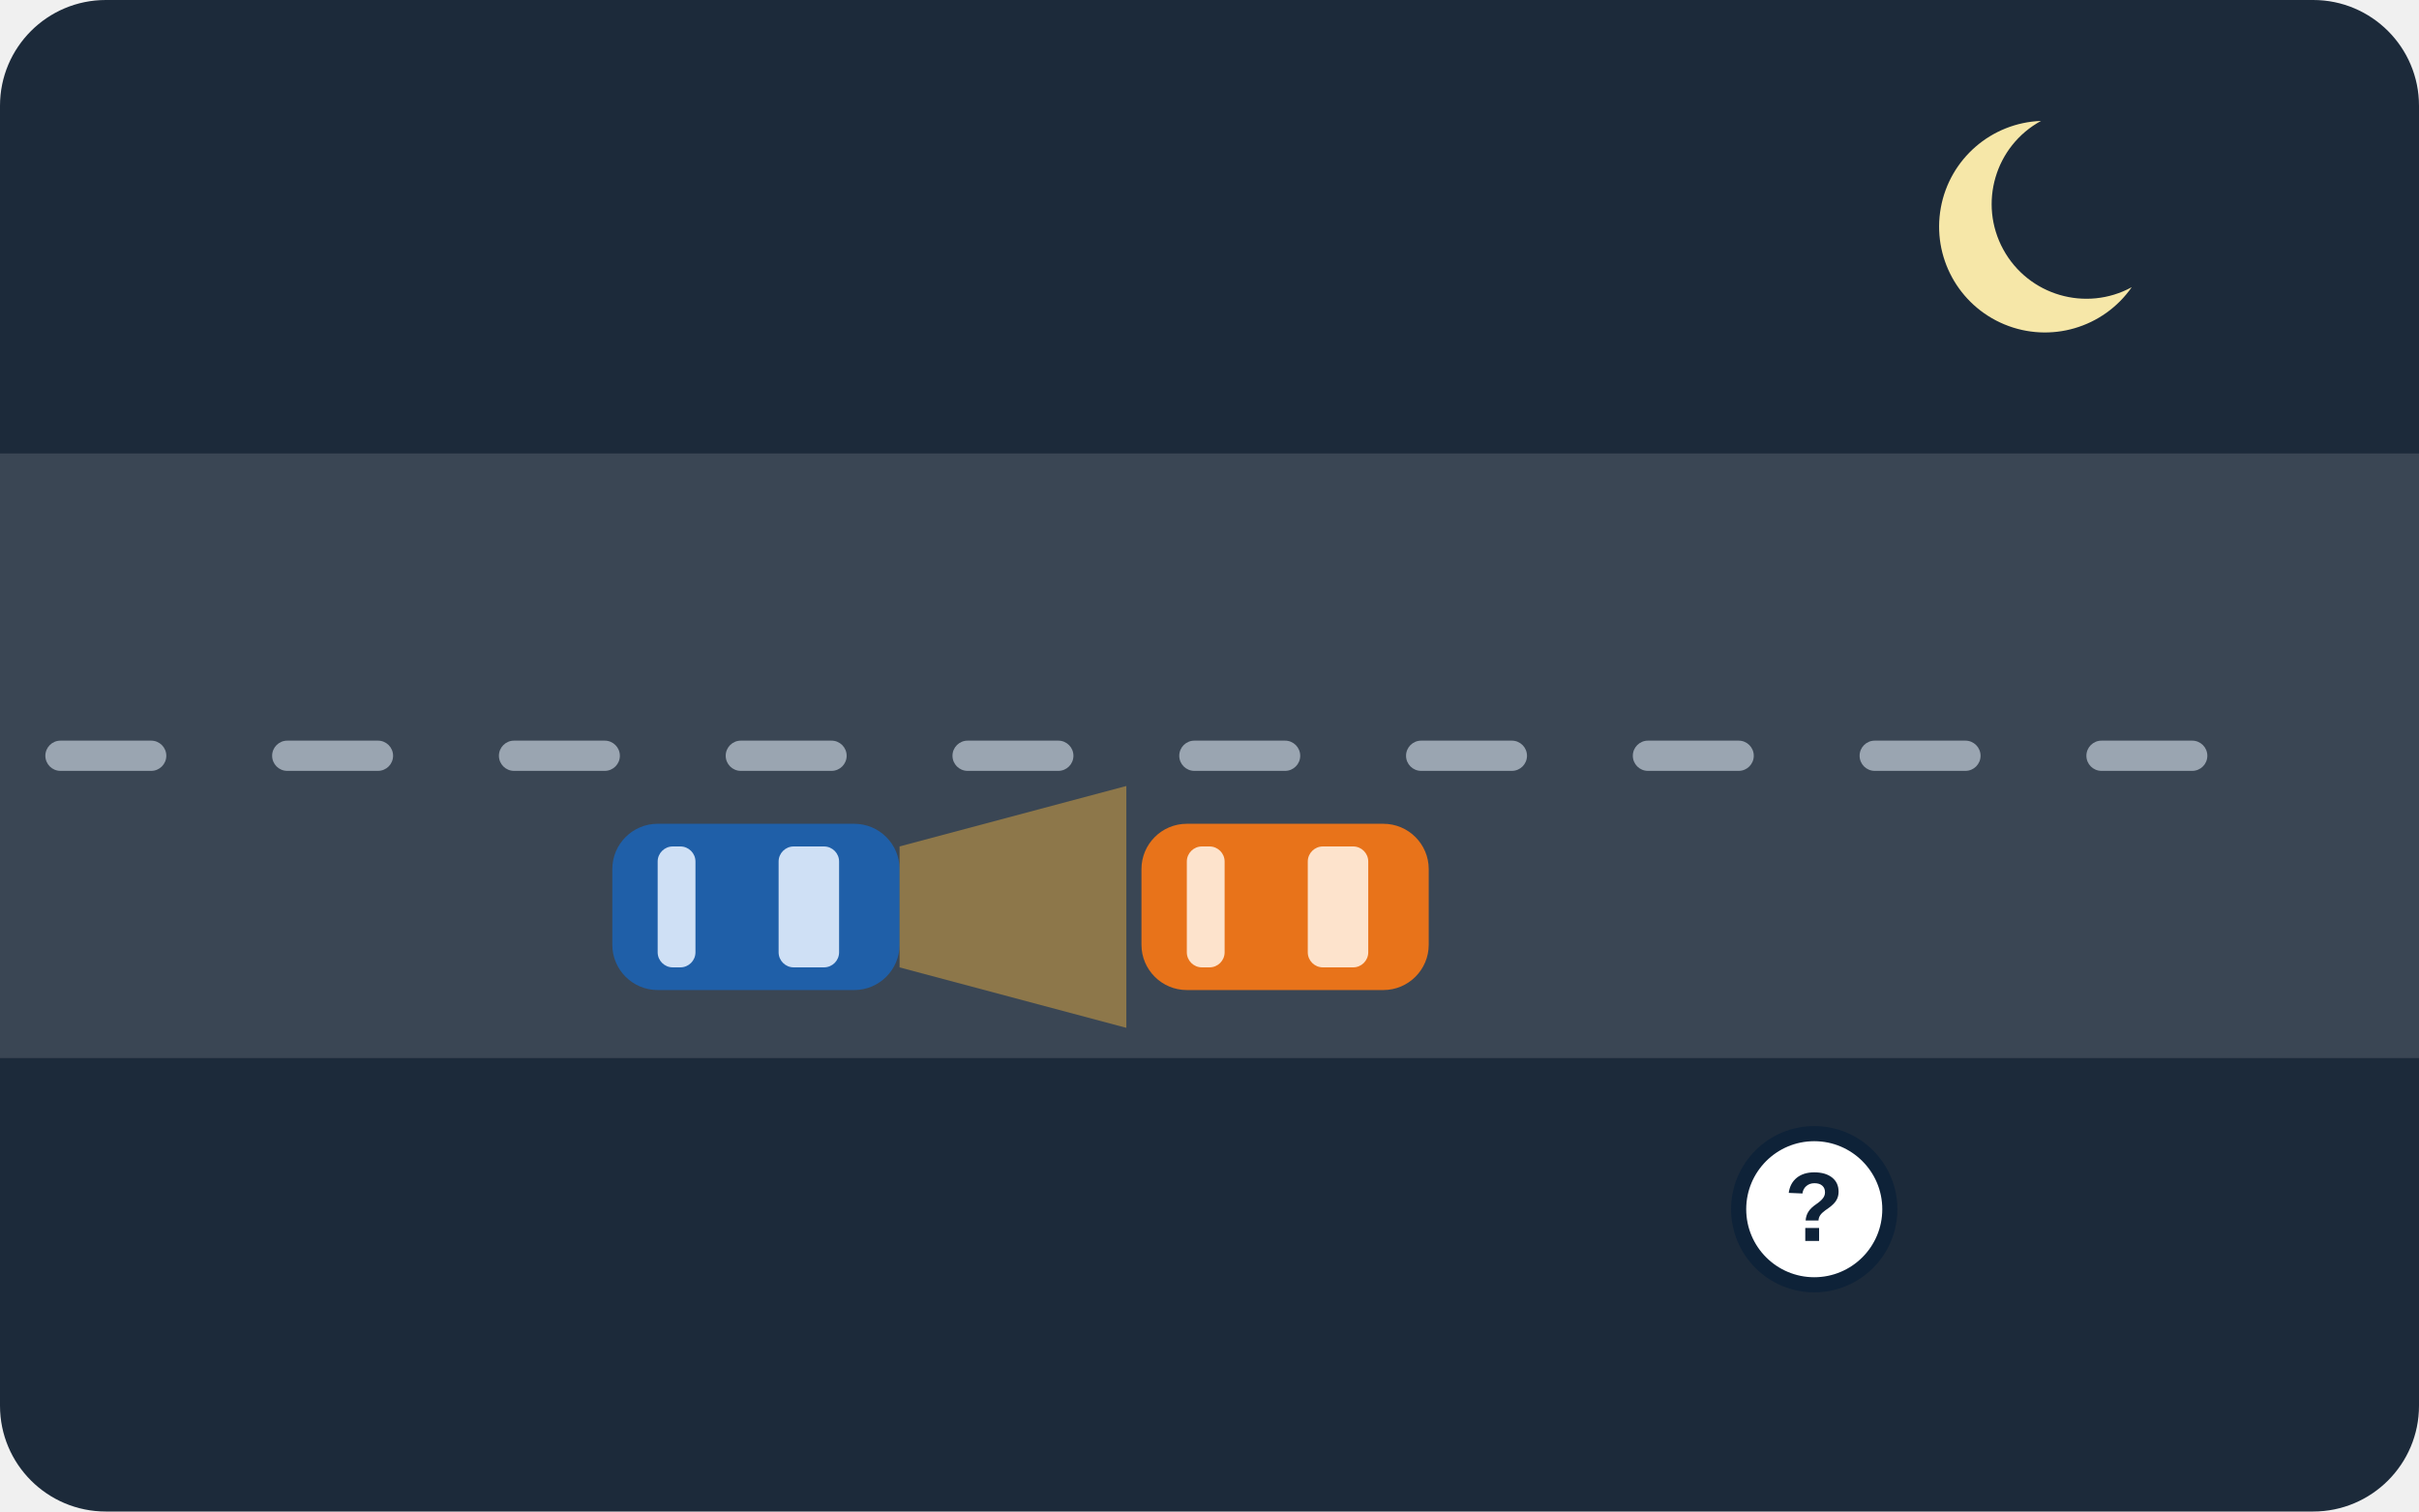
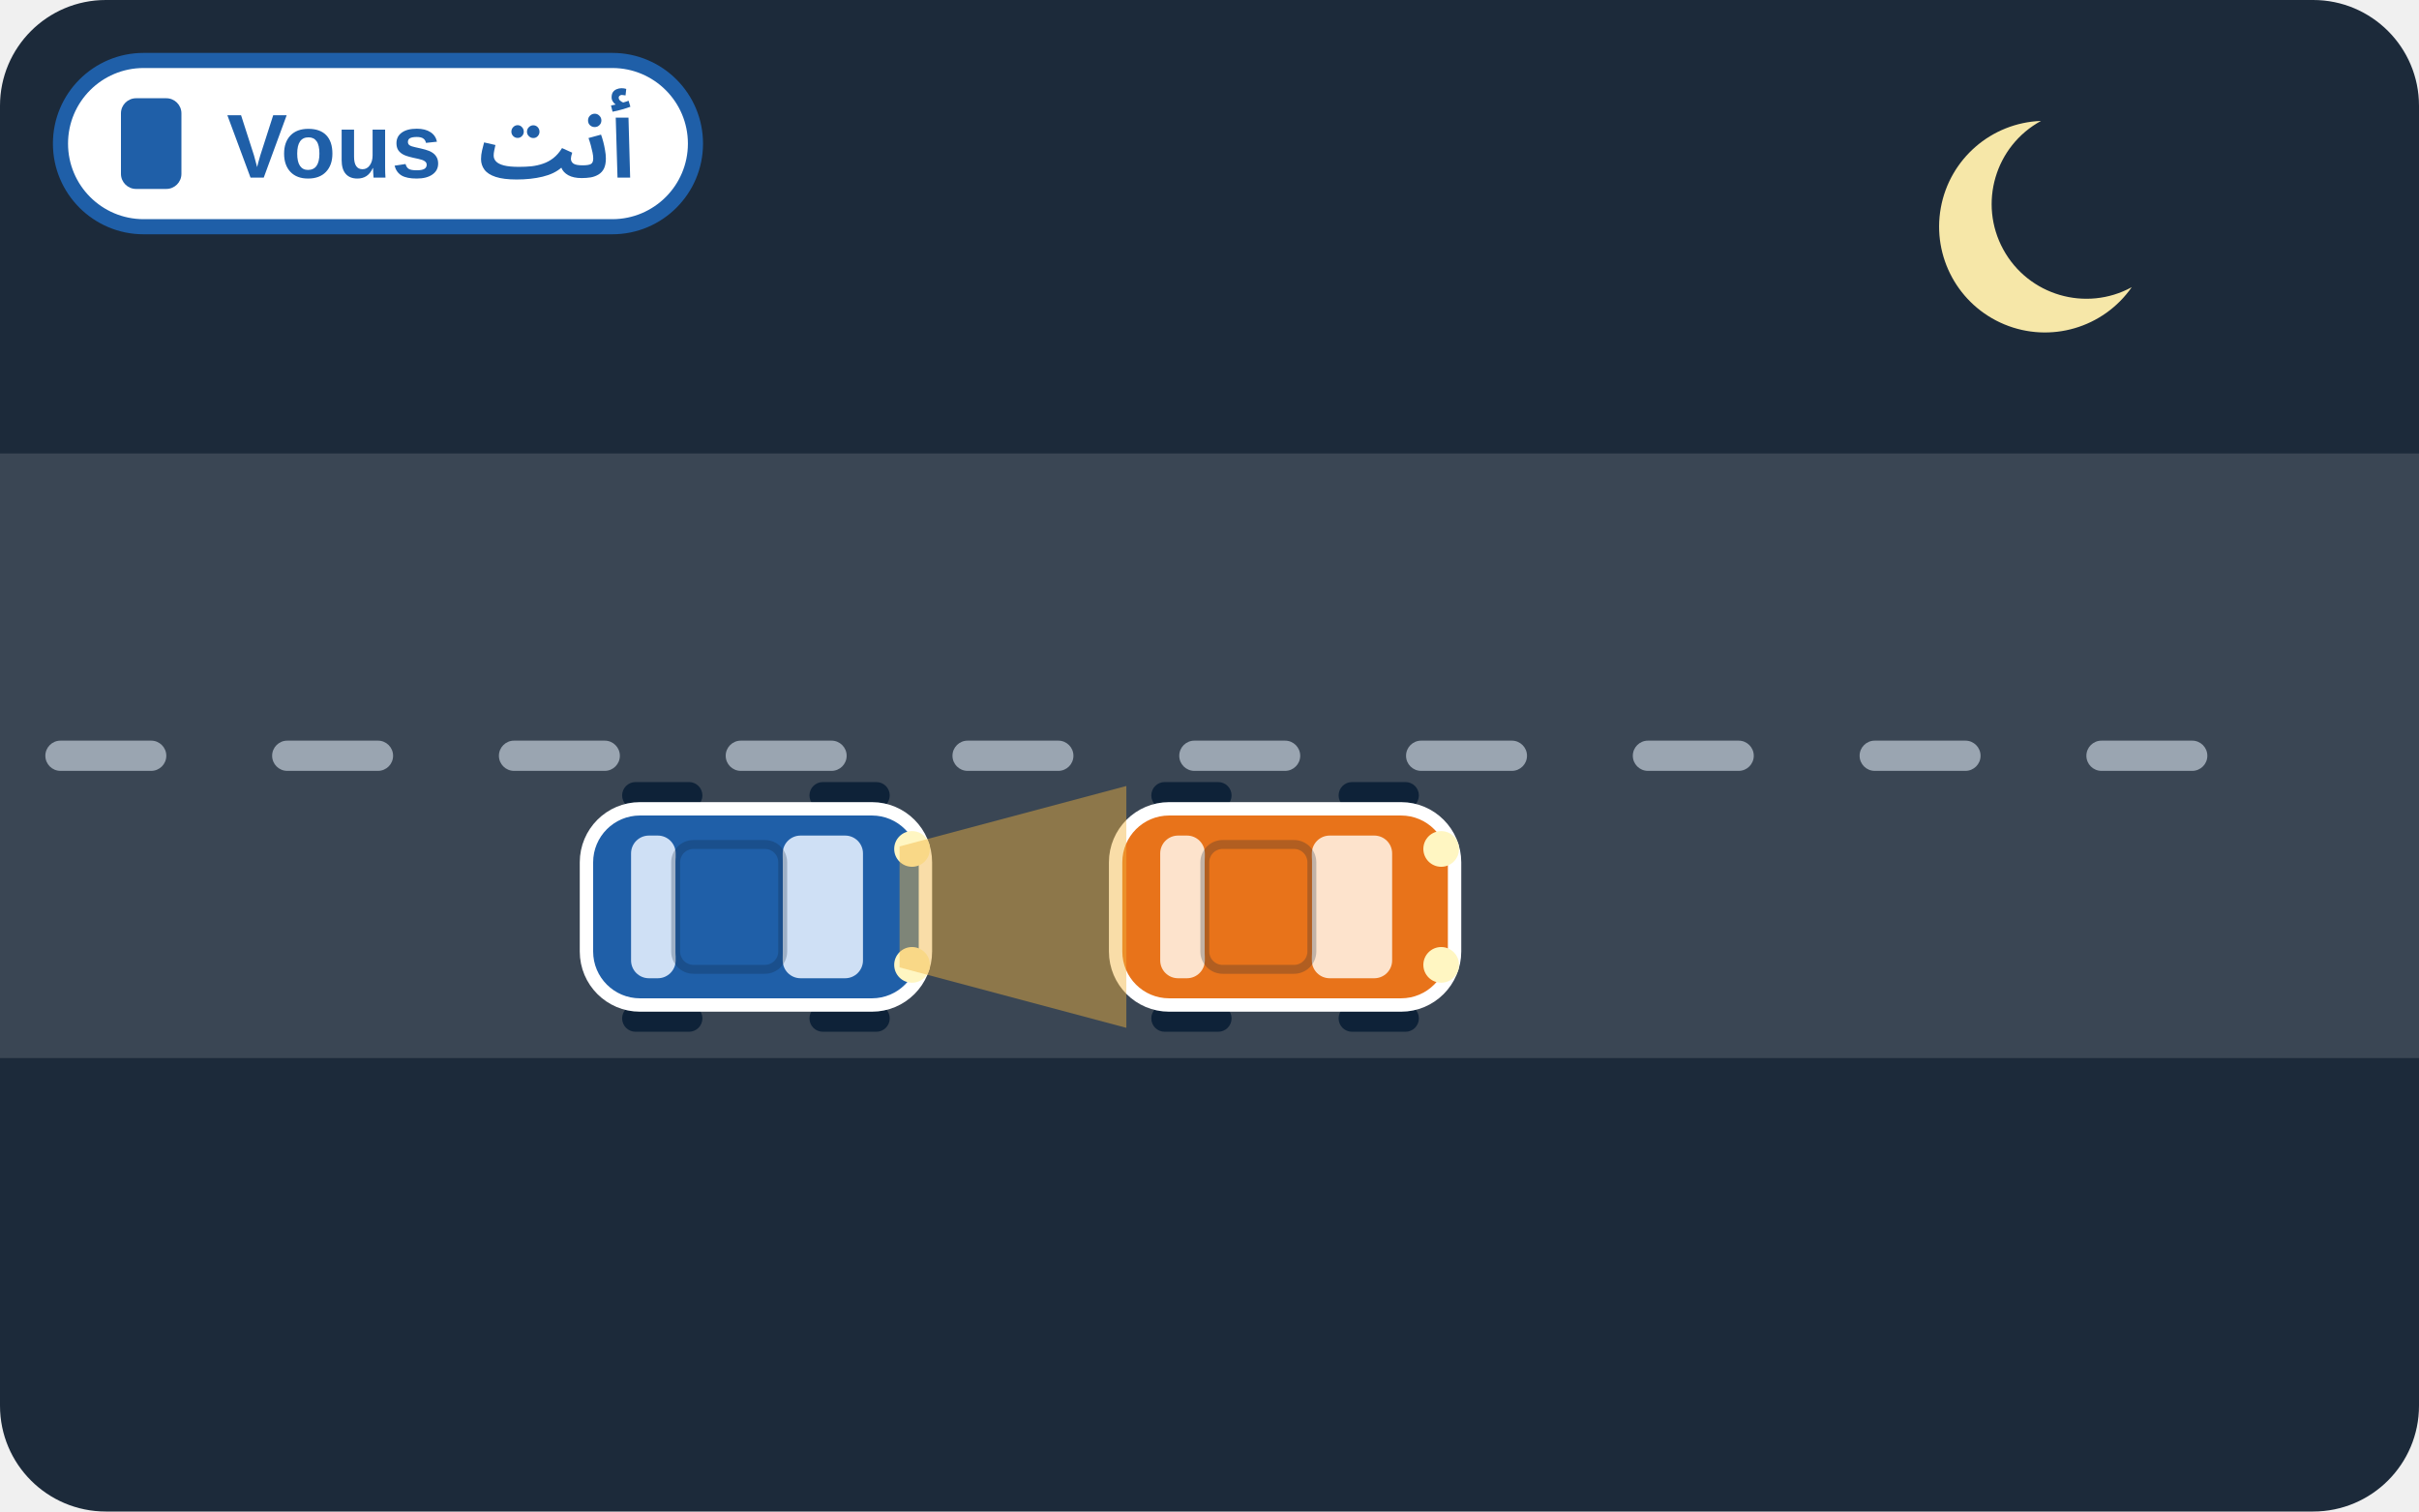
<svg xmlns="http://www.w3.org/2000/svg" viewBox="0 0 320 200">
+   <defs>
+     <g id="v-bleu">
+       <rect x="-14" y="-15" width="3" height="9" rx="1.5" fill="#0E2238" />
+       <rect x="11" y="-15" width="3" height="9" rx="1.5" fill="#0E2238" />
+       <rect x="-14" y="6" width="3" height="9" rx="1.5" fill="#0E2238" />
+       <rect x="11" y="6" width="3" height="9" rx="1.5" fill="#0E2238" />
+       <rect x="-11" y="-19" width="22" height="38" rx="6" fill="#1F5FA8" stroke="#fff" stroke-width="1.5" />
+       <rect x="-8" y="-12" width="16" height="9" rx="2" fill="#CFE0F5" />
+       <rect x="-8" y="9" width="16" height="5" rx="2" fill="#CFE0F5" />
+       <rect x="-7" y="-3" width="14" height="12" rx="2" fill="#1F5FA8" stroke="#0E2238" stroke-opacity=".25" stroke-width="1" />
+       <circle cx="-6.5" cy="-17.5" r="2" fill="#FFF6C2" />
+       <circle cx="6.5" cy="-17.5" r="2" fill="#FFF6C2" />
+     </g>
+     <g id="v-orange">
+       <rect x="-14" y="-15" width="3" height="9" rx="1.5" fill="#0E2238" />
+       <rect x="11" y="-15" width="3" height="9" rx="1.5" fill="#0E2238" />
+       <rect x="-14" y="6" width="3" height="9" rx="1.5" fill="#0E2238" />
+       <rect x="11" y="6" width="3" height="9" rx="1.5" fill="#0E2238" />
+       <rect x="-11" y="-19" width="22" height="38" rx="6" fill="#E8731A" stroke="#fff" stroke-width="1.5" />
+       <rect x="-8" y="-12" width="16" height="9" rx="2" fill="#FDE3CC" />
+       <rect x="-8" y="9" width="16" height="5" rx="2" fill="#FDE3CC" />
+       <rect x="-7" y="-3" width="14" height="12" rx="2" fill="#E8731A" stroke="#0E2238" stroke-opacity=".25" stroke-width="1" />
+       <circle cx="-6.5" cy="-17.5" r="2" fill="#FFF6C2" />
+       <circle cx="6.5" cy="-17.5" r="2" fill="#FFF6C2" />
+     </g>
+   </defs>
  <rect width="320" height="200" rx="14" fill="#1C2A3A" />
  <rect x="0" y="60" width="320" height="80" fill="#3A4654" />
  <rect x="6" y="98" width="16" height="4" rx="2" fill="#9AA5B1" />
  <rect x="36" y="98" width="16" height="4" rx="2" fill="#9AA5B1" />
  <rect x="66" y="98" width="16" height="4" rx="2" fill="#9AA5B1" />
  <rect x="96" y="98" width="16" height="4" rx="2" fill="#9AA5B1" />
  <rect x="126" y="98" width="16" height="4" rx="2" fill="#9AA5B1" />
  <rect x="156" y="98" width="16" height="4" rx="2" fill="#9AA5B1" />
  <rect x="186" y="98" width="16" height="4" rx="2" fill="#9AA5B1" />
  <rect x="216" y="98" width="16" height="4" rx="2" fill="#9AA5B1" />
  <rect x="246" y="98" width="16" height="4" rx="2" fill="#9AA5B1" />
  <rect x="276" y="98" width="16" height="4" rx="2" fill="#9AA5B1" />
  <path d="M270 16a14 14 0 1 0 12 22a11 11 0 1 1 -12 -22z" fill="#F6E7A8" />
-   <g transform="translate(100 120) rotate(90)">
-     <rect x="-11" y="-19" width="22" height="38" rx="6" fill="#1F5FA8" />
-     <rect x="-8" y="-11" width="16" height="8" rx="2" fill="#CFE0F5" />
-     <rect x="-8" y="8" width="16" height="5" rx="2" fill="#CFE0F5" />
-   </g>
-   <g transform="translate(170 120) rotate(90)">
-     <rect x="-11" y="-19" width="22" height="38" rx="6" fill="#E8731A" />
-     <rect x="-8" y="-11" width="16" height="8" rx="2" fill="#FDE3CC" />
-     <rect x="-8" y="8" width="16" height="5" rx="2" fill="#FDE3CC" />
-   </g>
+   <use href="#v-bleu" transform="translate(100 120) rotate(90) scale(1.18)" />
+   <use href="#v-orange" transform="translate(170 120) rotate(90) scale(1.18)" />
  <g transform="translate(100 120) rotate(90)">
    <path d="M-8 -19L-16 -49H16L8 -19z" fill="#F2B33D" opacity=".45" />
  </g>
-   <circle cx="240" cy="160" r="10" fill="#fff" stroke="#0E2238" stroke-width="2" />
-   <text x="240" y="164.2" text-anchor="middle" font-family="Arial,Helvetica,sans-serif" font-weight="700" font-size="13" fill="#0E2238">?</text>
+   <rect x="8" y="8" width="84" height="22" rx="11" fill="#fff" stroke="#1F5FA8" stroke-width="2" />
+   <rect x="16" y="13" width="8" height="12" rx="2" fill="#1F5FA8" />
+   <text x="30" y="23.5" font-family="Arial,Helvetica,sans-serif" font-weight="700" font-size="12" fill="#1F5FA8">Vous</text>
+   <text x="84" y="23.5" text-anchor="start" font-family="Tahoma,'Noto Sans Arabic','Noto Kufi Arabic','Geeza Pro',Arial,sans-serif" direction="rtl" font-weight="700" font-size="12" fill="#1F5FA8">أنت</text>
</svg>
